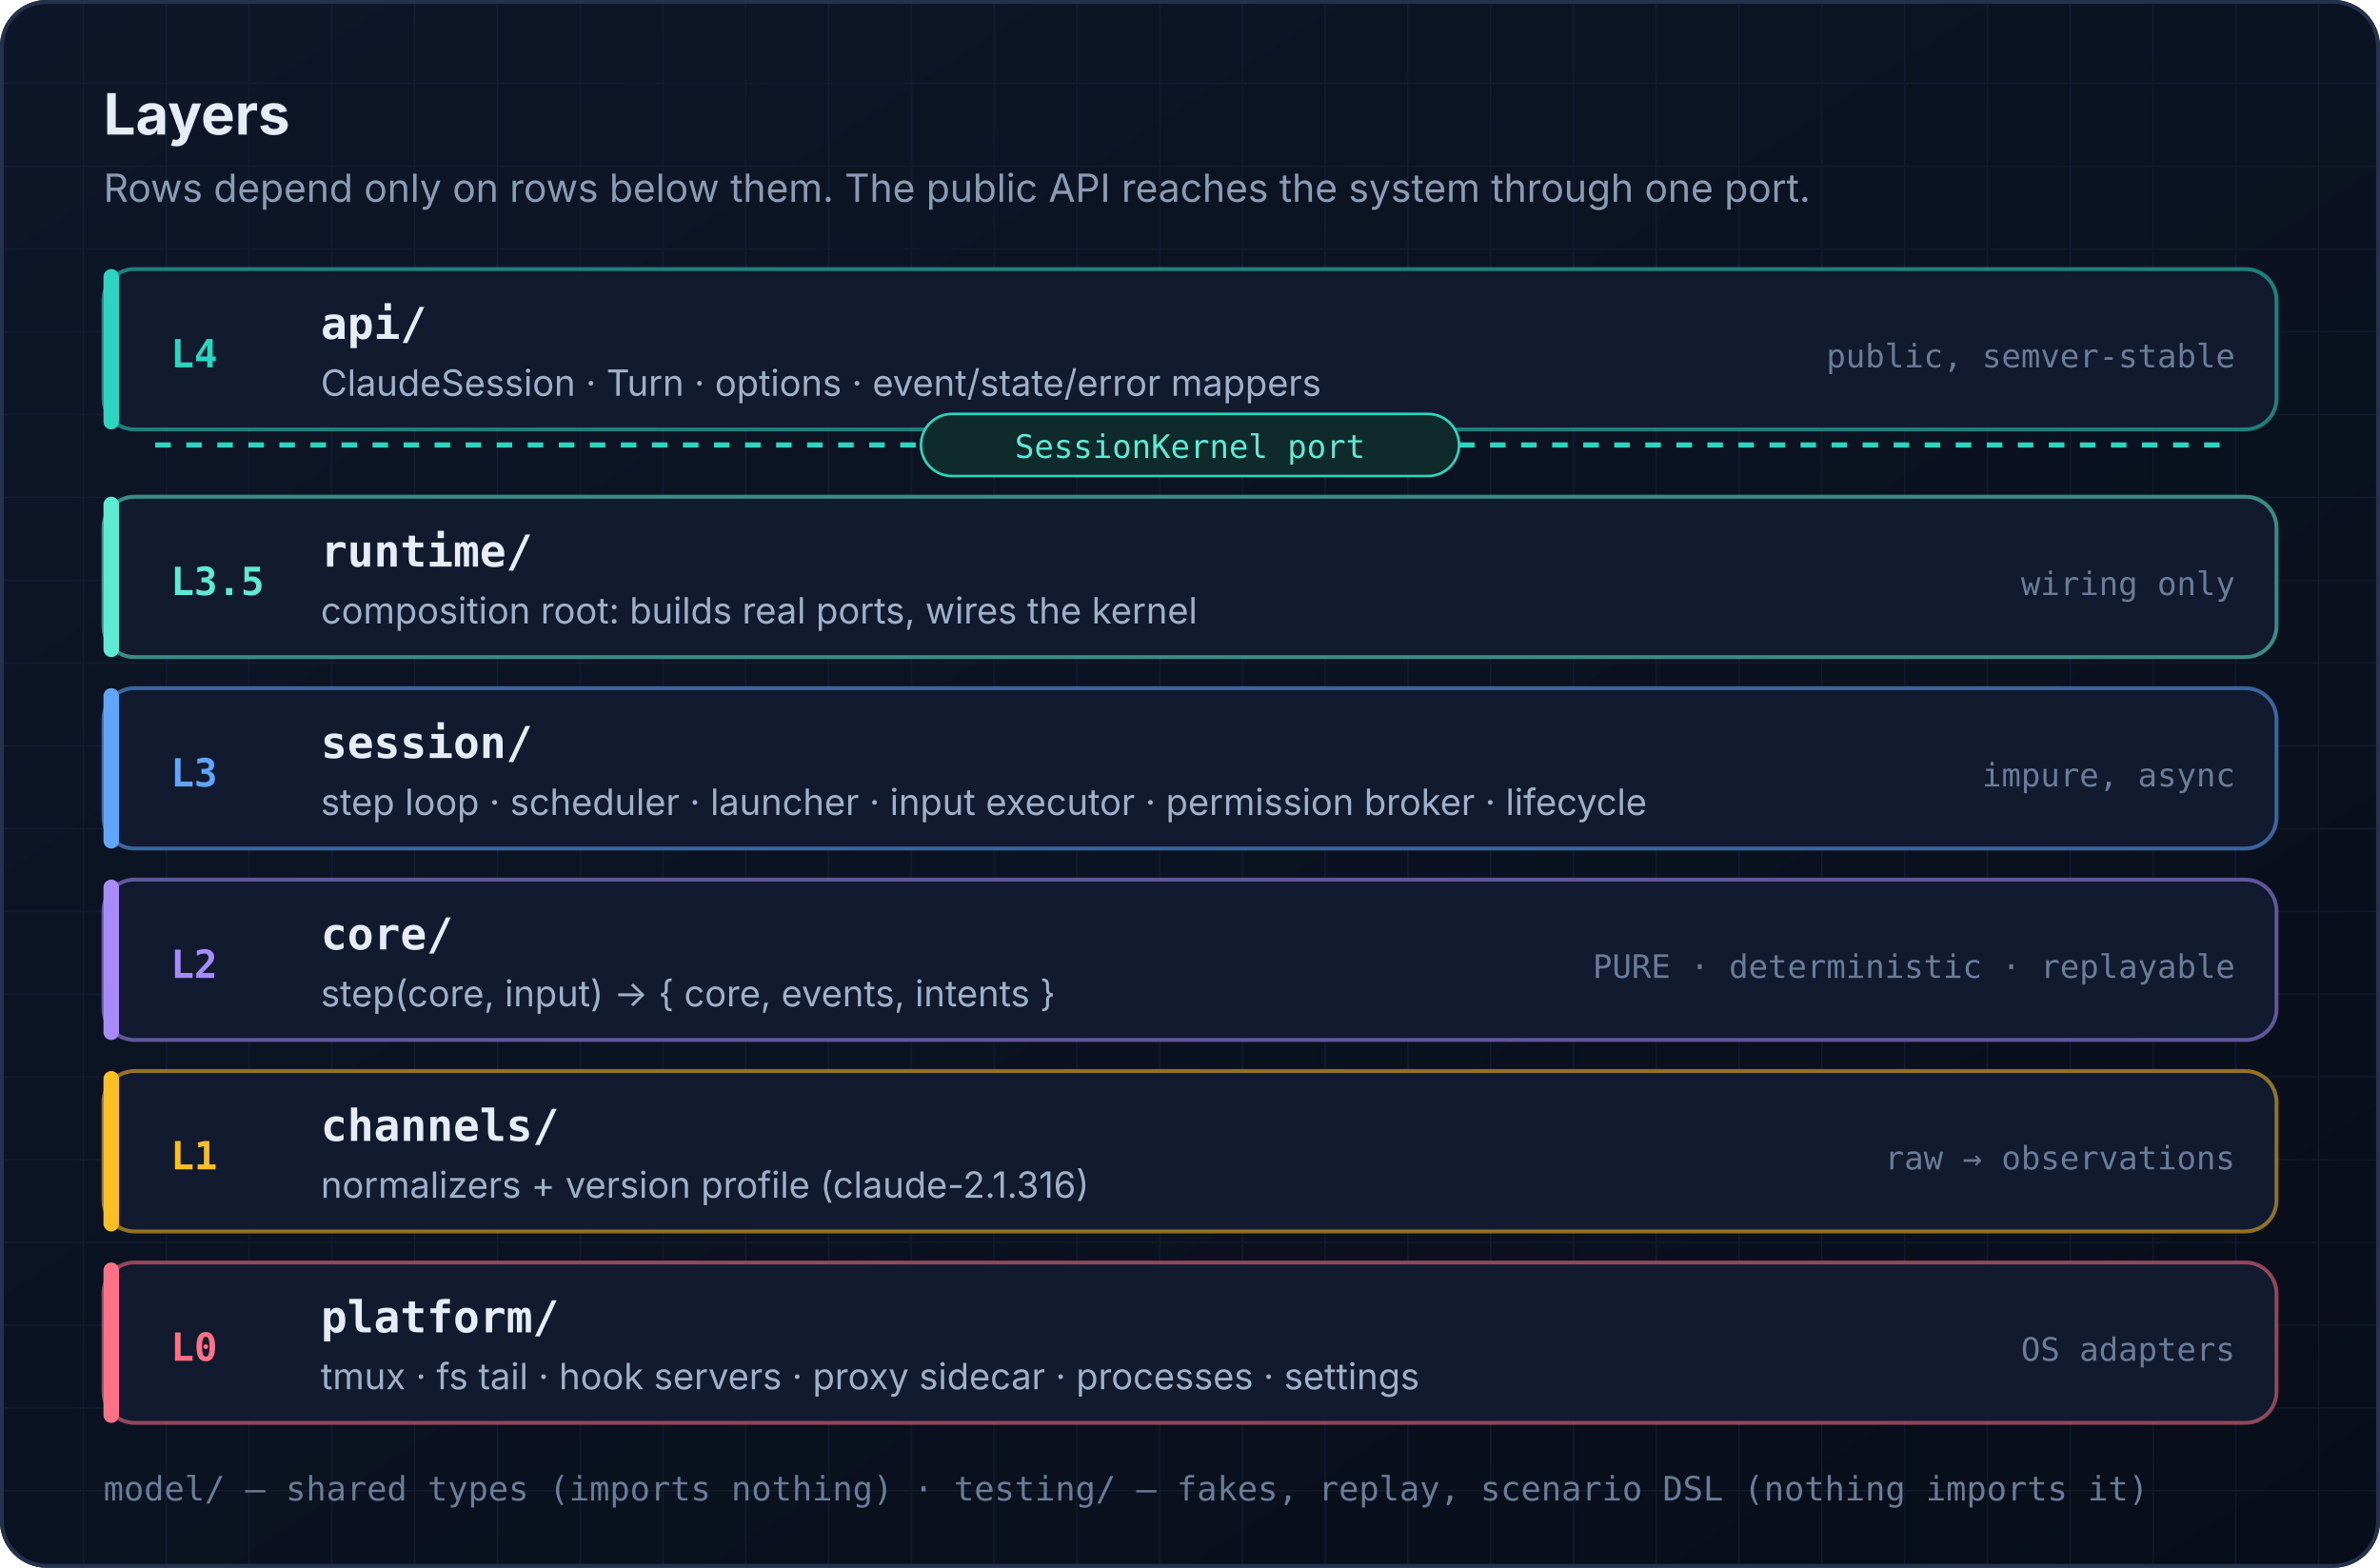
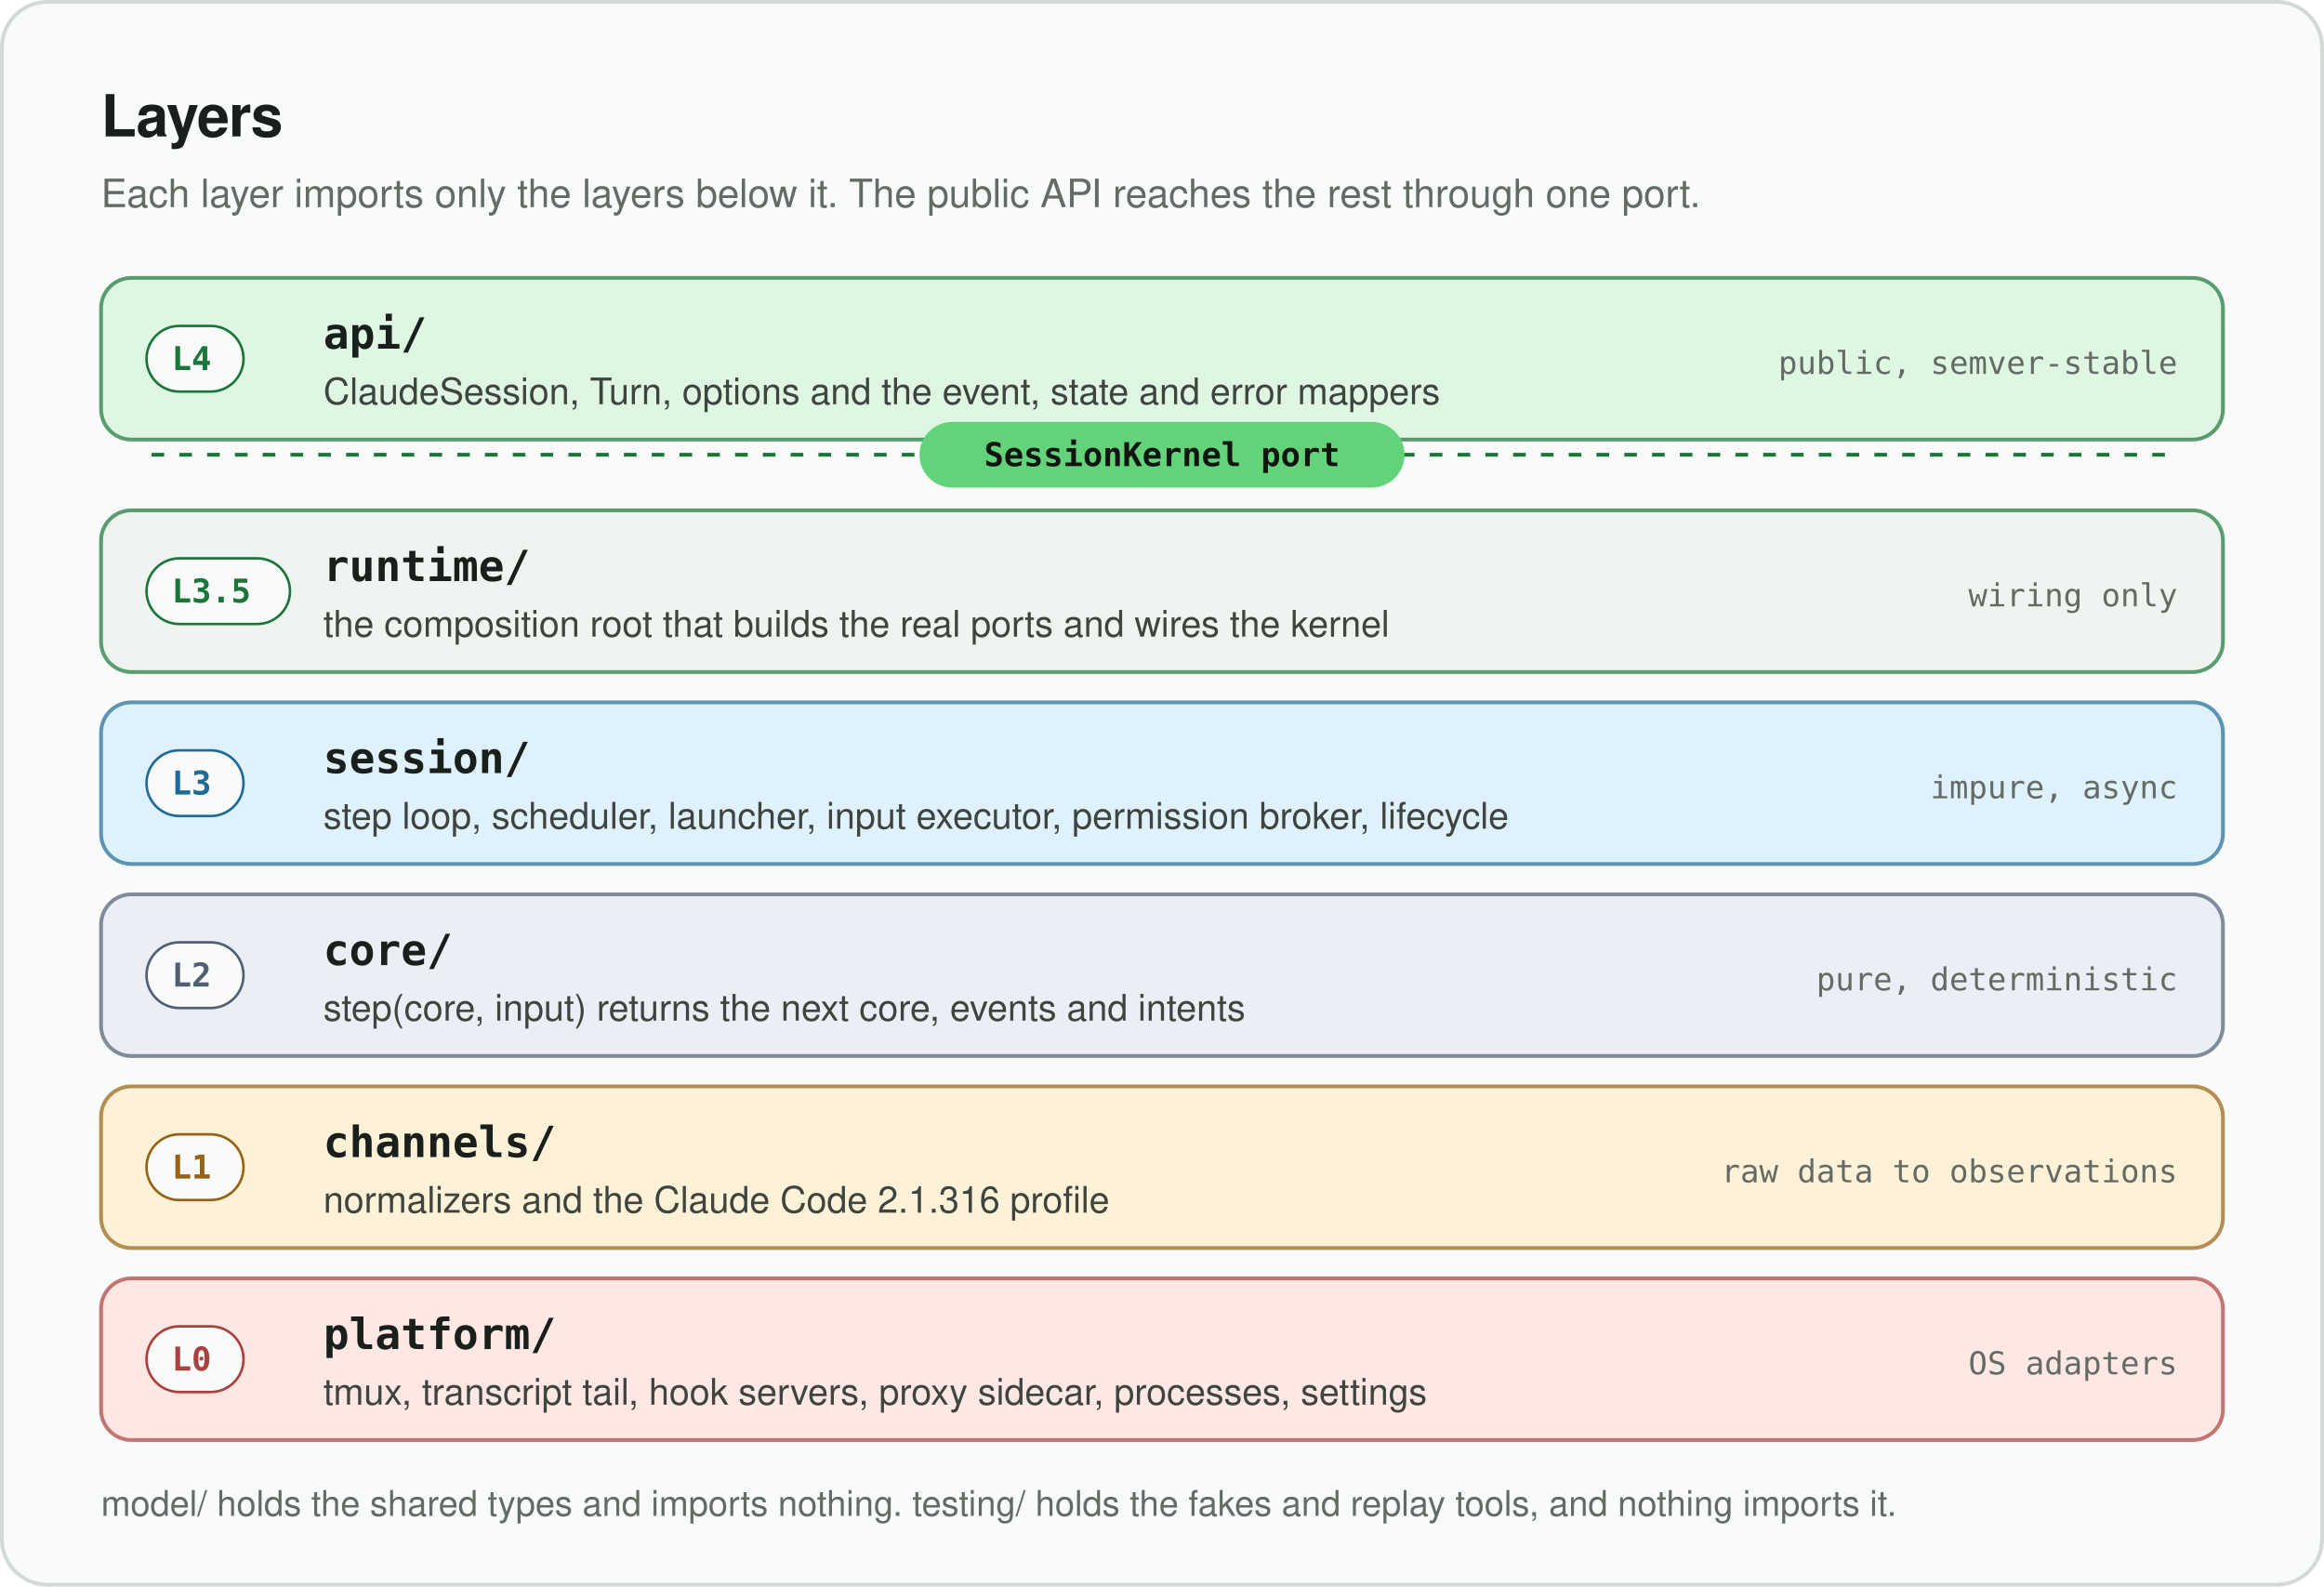
- <svg xmlns="http://www.w3.org/2000/svg" viewBox="0 0 920 606" width="920" height="606" role="img" aria-label="claude-code-driver layer diagram">
+ <svg xmlns="http://www.w3.org/2000/svg" viewBox="0 0 920 628" width="920" height="628" role="img" aria-label="claude-code-driver layer diagram">
  <defs>
-     <linearGradient id="bg" x1="0" y1="0" x2="1" y2="1">
-       <stop offset="0" stop-color="#0E1729" />
-       <stop offset="1" stop-color="#080D19" />
-     </linearGradient>
-     <linearGradient id="sig" x1="0" y1="0" x2="1" y2="1">
-       <stop offset="0" stop-color="#5EEAD4" />
-       <stop offset="1" stop-color="#14B8A6" />
-     </linearGradient>
-     <pattern id="grid" width="32" height="32" patternUnits="userSpaceOnUse">
-       <path d="M32 0H0V32" fill="none" stroke="#18233A" stroke-width="1" />
-     </pattern>
    <marker id="arr" viewBox="0 0 10 10" refX="8" refY="5" markerWidth="7" markerHeight="7" orient="auto-start-reverse">
-       <path d="M0 0L10 5L0 10z" fill="#5B6B85" />
+       <path d="M0 0L10 5L0 10z" fill="#636B65" />
    </marker>
-     <marker id="arrT" viewBox="0 0 10 10" refX="8" refY="5" markerWidth="7" markerHeight="7" orient="auto-start-reverse">
-       <path d="M0 0L10 5L0 10z" fill="#2DD4BF" />
+     <marker id="arrG" viewBox="0 0 10 10" refX="8" refY="5" markerWidth="7" markerHeight="7" orient="auto-start-reverse">
+       <path d="M0 0L10 5L0 10z" fill="#1B763A" />
    </marker>
  </defs>
-   <rect width="920" height="606" rx="18" fill="url(#bg)" />
-   <rect width="920" height="606" rx="18" fill="url(#grid)" opacity=".6" />
-   <rect x=".75" y=".75" width="918.5" height="604.5" rx="17.25" fill="none" stroke="#24324D" stroke-width="1.5" />
-   <text x="40" y="52" font-family="Inter,-apple-system,'Segoe UI',Helvetica,Arial,sans-serif" font-size="22" font-weight="700" fill="#E6EDF7">Layers</text>
-   <text x="40" y="78" font-family="Inter,-apple-system,'Segoe UI',Helvetica,Arial,sans-serif" font-size="15" fill="#8B9BB4">Rows depend only on rows below them. The public API reaches the system through one port.</text>
+   <rect x=".75" y=".75" width="918.5" height="626.5" rx="18" fill="#F8FBF9" stroke="#D3D9D4" stroke-width="1.5" />
+   <text x="40" y="54" font-family="'Geist',ui-sans-serif,system-ui,-apple-system,'Segoe UI',Helvetica,Arial,sans-serif" font-size="23" font-weight="650" fill="#191F1A" letter-spacing="-0.3">Layers</text>
+   <text x="40" y="82" font-family="'Geist',ui-sans-serif,system-ui,-apple-system,'Segoe UI',Helvetica,Arial,sans-serif" font-size="15.5" fill="#636B65">Each layer imports only the layers below it. The public API reaches the rest through one port.</text>
  <g>
-     <rect x="40" y="104" width="840" height="62" rx="12" fill="#111A2E" stroke="#2DD4BF" stroke-opacity=".55" stroke-width="1.5" />
-     <rect x="40" y="104" width="6" height="62" rx="3" fill="#2DD4BF" />
-     <text x="66" y="142" font-family="'JetBrains Mono','SF Mono',ui-monospace,Menlo,Consolas,monospace" font-size="15" font-weight="700" fill="#2DD4BF">L4</text>
-     <text x="124" y="131" font-family="'JetBrains Mono','SF Mono',ui-monospace,Menlo,Consolas,monospace" font-size="17" font-weight="700" fill="#E6EDF7">api/</text>
-     <text x="124" y="153" font-family="Inter,-apple-system,'Segoe UI',Helvetica,Arial,sans-serif" font-size="14" fill="#9FB0C8">ClaudeSession · Turn · options · event/state/error mappers</text>
-     <text x="864" y="142" text-anchor="end" font-family="'JetBrains Mono','SF Mono',ui-monospace,Menlo,Consolas,monospace" font-size="12.5" fill="#6B7C98">public, semver-stable</text>
+     <rect x="40" y="110" width="840" height="64" rx="12" fill="#DFF6E2" stroke="#1B763A" stroke-opacity=".7" stroke-width="1.5" />
+     <rect x="58" y="129" width="38.4" height="26" rx="13" fill="#F8FBF9" stroke="#1B763A" />
+     <text x="68" y="146.5" font-family="'Geist Mono',ui-monospace,'SF Mono',Menlo,Consolas,monospace" font-size="13" font-weight="600" fill="#1B763A">L4</text>
+     <text x="128" y="138" font-family="'Geist Mono',ui-monospace,'SF Mono',Menlo,Consolas,monospace" font-size="17" font-weight="600" fill="#191F1A">api/</text>
+     <text x="128" y="160" font-family="'Geist',ui-sans-serif,system-ui,-apple-system,'Segoe UI',Helvetica,Arial,sans-serif" font-size="14.5" fill="#3D453E">ClaudeSession, Turn, options and the event, state and error mappers</text>
+     <text x="862" y="148" text-anchor="end" font-family="'Geist Mono',ui-monospace,'SF Mono',Menlo,Consolas,monospace" font-size="12.5" fill="#636B65">public, semver-stable</text>
  </g>
  <g>
-     <line x1="60" y1="172" x2="860" y2="172" stroke="#2DD4BF" stroke-width="2" stroke-dasharray="6 6" />
-     <rect x="356" y="160" width="208" height="24" rx="12" fill="#0F2A2A" stroke="#2DD4BF" />
-     <text x="460" y="177" text-anchor="middle" font-family="'JetBrains Mono','SF Mono',ui-monospace,Menlo,Consolas,monospace" font-size="12.5" fill="#5EEAD4">SessionKernel port</text>
+     <line x1="60" y1="180" x2="860" y2="180" stroke="#1B763A" stroke-width="1.5" stroke-dasharray="5 6" />
+     <rect x="364" y="167" width="192" height="26" rx="13" fill="#62D378" />
+     <text x="460" y="184.5" text-anchor="middle" font-family="'Geist Mono',ui-monospace,'SF Mono',Menlo,Consolas,monospace" font-size="13" font-weight="600" fill="#111511">SessionKernel port</text>
  </g>
  <g>
-     <rect x="40" y="192" width="840" height="62" rx="12" fill="#111A2E" stroke="#5EEAD4" stroke-opacity=".55" stroke-width="1.5" />
-     <rect x="40" y="192" width="6" height="62" rx="3" fill="#5EEAD4" />
-     <text x="66" y="230" font-family="'JetBrains Mono','SF Mono',ui-monospace,Menlo,Consolas,monospace" font-size="15" font-weight="700" fill="#5EEAD4">L3.5</text>
-     <text x="124" y="219" font-family="'JetBrains Mono','SF Mono',ui-monospace,Menlo,Consolas,monospace" font-size="17" font-weight="700" fill="#E6EDF7">runtime/</text>
-     <text x="124" y="241" font-family="Inter,-apple-system,'Segoe UI',Helvetica,Arial,sans-serif" font-size="14" fill="#9FB0C8">composition root: builds real ports, wires the kernel</text>
-     <text x="864" y="230" text-anchor="end" font-family="'JetBrains Mono','SF Mono',ui-monospace,Menlo,Consolas,monospace" font-size="12.5" fill="#6B7C98">wiring only</text>
+     <rect x="40" y="202" width="840" height="64" rx="12" fill="#F0F4F0" stroke="#1B763A" stroke-opacity=".7" stroke-width="1.5" />
+     <rect x="58" y="221" width="56.8" height="26" rx="13" fill="#F8FBF9" stroke="#1B763A" />
+     <text x="68" y="238.5" font-family="'Geist Mono',ui-monospace,'SF Mono',Menlo,Consolas,monospace" font-size="13" font-weight="600" fill="#1B763A">L3.5</text>
+     <text x="128" y="230" font-family="'Geist Mono',ui-monospace,'SF Mono',Menlo,Consolas,monospace" font-size="17" font-weight="600" fill="#191F1A">runtime/</text>
+     <text x="128" y="252" font-family="'Geist',ui-sans-serif,system-ui,-apple-system,'Segoe UI',Helvetica,Arial,sans-serif" font-size="14.5" fill="#3D453E">the composition root that builds the real ports and wires the kernel</text>
+     <text x="862" y="240" text-anchor="end" font-family="'Geist Mono',ui-monospace,'SF Mono',Menlo,Consolas,monospace" font-size="12.5" fill="#636B65">wiring only</text>
  </g>
  <g>
-     <rect x="40" y="266" width="840" height="62" rx="12" fill="#111A2E" stroke="#60A5FA" stroke-opacity=".55" stroke-width="1.5" />
-     <rect x="40" y="266" width="6" height="62" rx="3" fill="#60A5FA" />
-     <text x="66" y="304" font-family="'JetBrains Mono','SF Mono',ui-monospace,Menlo,Consolas,monospace" font-size="15" font-weight="700" fill="#60A5FA">L3</text>
-     <text x="124" y="293" font-family="'JetBrains Mono','SF Mono',ui-monospace,Menlo,Consolas,monospace" font-size="17" font-weight="700" fill="#E6EDF7">session/</text>
-     <text x="124" y="315" font-family="Inter,-apple-system,'Segoe UI',Helvetica,Arial,sans-serif" font-size="14" fill="#9FB0C8">step loop · scheduler · launcher · input executor · permission broker · lifecycle</text>
-     <text x="864" y="304" text-anchor="end" font-family="'JetBrains Mono','SF Mono',ui-monospace,Menlo,Consolas,monospace" font-size="12.5" fill="#6B7C98">impure, async</text>
+     <rect x="40" y="278" width="840" height="64" rx="12" fill="#E0F1FE" stroke="#1F6A96" stroke-opacity=".7" stroke-width="1.5" />
+     <rect x="58" y="297" width="38.4" height="26" rx="13" fill="#F8FBF9" stroke="#1F6A96" />
+     <text x="68" y="314.5" font-family="'Geist Mono',ui-monospace,'SF Mono',Menlo,Consolas,monospace" font-size="13" font-weight="600" fill="#1F6A96">L3</text>
+     <text x="128" y="306" font-family="'Geist Mono',ui-monospace,'SF Mono',Menlo,Consolas,monospace" font-size="17" font-weight="600" fill="#191F1A">session/</text>
+     <text x="128" y="328" font-family="'Geist',ui-sans-serif,system-ui,-apple-system,'Segoe UI',Helvetica,Arial,sans-serif" font-size="14.5" fill="#3D453E">step loop, scheduler, launcher, input executor, permission broker, lifecycle</text>
+     <text x="862" y="316" text-anchor="end" font-family="'Geist Mono',ui-monospace,'SF Mono',Menlo,Consolas,monospace" font-size="12.5" fill="#636B65">impure, async</text>
  </g>
  <g>
-     <rect x="40" y="340" width="840" height="62" rx="12" fill="#111A2E" stroke="#A78BFA" stroke-opacity=".55" stroke-width="1.5" />
-     <rect x="40" y="340" width="6" height="62" rx="3" fill="#A78BFA" />
-     <text x="66" y="378" font-family="'JetBrains Mono','SF Mono',ui-monospace,Menlo,Consolas,monospace" font-size="15" font-weight="700" fill="#A78BFA">L2</text>
-     <text x="124" y="367" font-family="'JetBrains Mono','SF Mono',ui-monospace,Menlo,Consolas,monospace" font-size="17" font-weight="700" fill="#E6EDF7">core/</text>
-     <text x="124" y="389" font-family="Inter,-apple-system,'Segoe UI',Helvetica,Arial,sans-serif" font-size="14" fill="#9FB0C8">step(core, input) → { core, events, intents }</text>
-     <text x="864" y="378" text-anchor="end" font-family="'JetBrains Mono','SF Mono',ui-monospace,Menlo,Consolas,monospace" font-size="12.5" fill="#6B7C98">PURE · deterministic · replayable</text>
+     <rect x="40" y="354" width="840" height="64" rx="12" fill="#EBEFF5" stroke="#525E72" stroke-opacity=".7" stroke-width="1.5" />
+     <rect x="58" y="373" width="38.4" height="26" rx="13" fill="#F8FBF9" stroke="#525E72" />
+     <text x="68" y="390.5" font-family="'Geist Mono',ui-monospace,'SF Mono',Menlo,Consolas,monospace" font-size="13" font-weight="600" fill="#525E72">L2</text>
+     <text x="128" y="382" font-family="'Geist Mono',ui-monospace,'SF Mono',Menlo,Consolas,monospace" font-size="17" font-weight="600" fill="#191F1A">core/</text>
+     <text x="128" y="404" font-family="'Geist',ui-sans-serif,system-ui,-apple-system,'Segoe UI',Helvetica,Arial,sans-serif" font-size="14.5" fill="#3D453E">step(core, input) returns the next core, events and intents</text>
+     <text x="862" y="392" text-anchor="end" font-family="'Geist Mono',ui-monospace,'SF Mono',Menlo,Consolas,monospace" font-size="12.5" fill="#636B65">pure, deterministic</text>
  </g>
  <g>
-     <rect x="40" y="414" width="840" height="62" rx="12" fill="#111A2E" stroke="#FBBF24" stroke-opacity=".55" stroke-width="1.5" />
-     <rect x="40" y="414" width="6" height="62" rx="3" fill="#FBBF24" />
-     <text x="66" y="452" font-family="'JetBrains Mono','SF Mono',ui-monospace,Menlo,Consolas,monospace" font-size="15" font-weight="700" fill="#FBBF24">L1</text>
-     <text x="124" y="441" font-family="'JetBrains Mono','SF Mono',ui-monospace,Menlo,Consolas,monospace" font-size="17" font-weight="700" fill="#E6EDF7">channels/</text>
-     <text x="124" y="463" font-family="Inter,-apple-system,'Segoe UI',Helvetica,Arial,sans-serif" font-size="14" fill="#9FB0C8">normalizers + version profile (claude-2.1.316)</text>
-     <text x="864" y="452" text-anchor="end" font-family="'JetBrains Mono','SF Mono',ui-monospace,Menlo,Consolas,monospace" font-size="12.5" fill="#6B7C98">raw → observations</text>
+     <rect x="40" y="430" width="840" height="64" rx="12" fill="#FDF1D8" stroke="#976213" stroke-opacity=".7" stroke-width="1.5" />
+     <rect x="58" y="449" width="38.4" height="26" rx="13" fill="#F8FBF9" stroke="#976213" />
+     <text x="68" y="466.5" font-family="'Geist Mono',ui-monospace,'SF Mono',Menlo,Consolas,monospace" font-size="13" font-weight="600" fill="#976213">L1</text>
+     <text x="128" y="458" font-family="'Geist Mono',ui-monospace,'SF Mono',Menlo,Consolas,monospace" font-size="17" font-weight="600" fill="#191F1A">channels/</text>
+     <text x="128" y="480" font-family="'Geist',ui-sans-serif,system-ui,-apple-system,'Segoe UI',Helvetica,Arial,sans-serif" font-size="14.5" fill="#3D453E">normalizers and the Claude Code 2.1.316 profile</text>
+     <text x="862" y="468" text-anchor="end" font-family="'Geist Mono',ui-monospace,'SF Mono',Menlo,Consolas,monospace" font-size="12.5" fill="#636B65">raw data to observations</text>
  </g>
  <g>
-     <rect x="40" y="488" width="840" height="62" rx="12" fill="#111A2E" stroke="#FB7185" stroke-opacity=".55" stroke-width="1.5" />
-     <rect x="40" y="488" width="6" height="62" rx="3" fill="#FB7185" />
-     <text x="66" y="526" font-family="'JetBrains Mono','SF Mono',ui-monospace,Menlo,Consolas,monospace" font-size="15" font-weight="700" fill="#FB7185">L0</text>
-     <text x="124" y="515" font-family="'JetBrains Mono','SF Mono',ui-monospace,Menlo,Consolas,monospace" font-size="17" font-weight="700" fill="#E6EDF7">platform/</text>
-     <text x="124" y="537" font-family="Inter,-apple-system,'Segoe UI',Helvetica,Arial,sans-serif" font-size="14" fill="#9FB0C8">tmux · fs tail · hook servers · proxy sidecar · processes · settings</text>
-     <text x="864" y="526" text-anchor="end" font-family="'JetBrains Mono','SF Mono',ui-monospace,Menlo,Consolas,monospace" font-size="12.5" fill="#6B7C98">OS adapters</text>
+     <rect x="40" y="506" width="840" height="64" rx="12" fill="#FFE7E4" stroke="#AB413E" stroke-opacity=".7" stroke-width="1.5" />
+     <rect x="58" y="525" width="38.4" height="26" rx="13" fill="#F8FBF9" stroke="#AB413E" />
+     <text x="68" y="542.5" font-family="'Geist Mono',ui-monospace,'SF Mono',Menlo,Consolas,monospace" font-size="13" font-weight="600" fill="#AB413E">L0</text>
+     <text x="128" y="534" font-family="'Geist Mono',ui-monospace,'SF Mono',Menlo,Consolas,monospace" font-size="17" font-weight="600" fill="#191F1A">platform/</text>
+     <text x="128" y="556" font-family="'Geist',ui-sans-serif,system-ui,-apple-system,'Segoe UI',Helvetica,Arial,sans-serif" font-size="14.5" fill="#3D453E">tmux, transcript tail, hook servers, proxy sidecar, processes, settings</text>
+     <text x="862" y="544" text-anchor="end" font-family="'Geist Mono',ui-monospace,'SF Mono',Menlo,Consolas,monospace" font-size="12.5" fill="#636B65">OS adapters</text>
  </g>
-   <text x="40" y="580" font-family="'JetBrains Mono','SF Mono',ui-monospace,Menlo,Consolas,monospace" font-size="13" fill="#6B7C98">model/ — shared types (imports nothing)   ·   testing/ — fakes, replay, scenario DSL (nothing imports it)</text>
+   <text x="40" y="600" font-family="'Geist',ui-sans-serif,system-ui,-apple-system,'Segoe UI',Helvetica,Arial,sans-serif" font-size="14" fill="#636B65">model/ holds the shared types and imports nothing. testing/ holds the fakes and replay tools, and nothing imports it.</text>
</svg>
